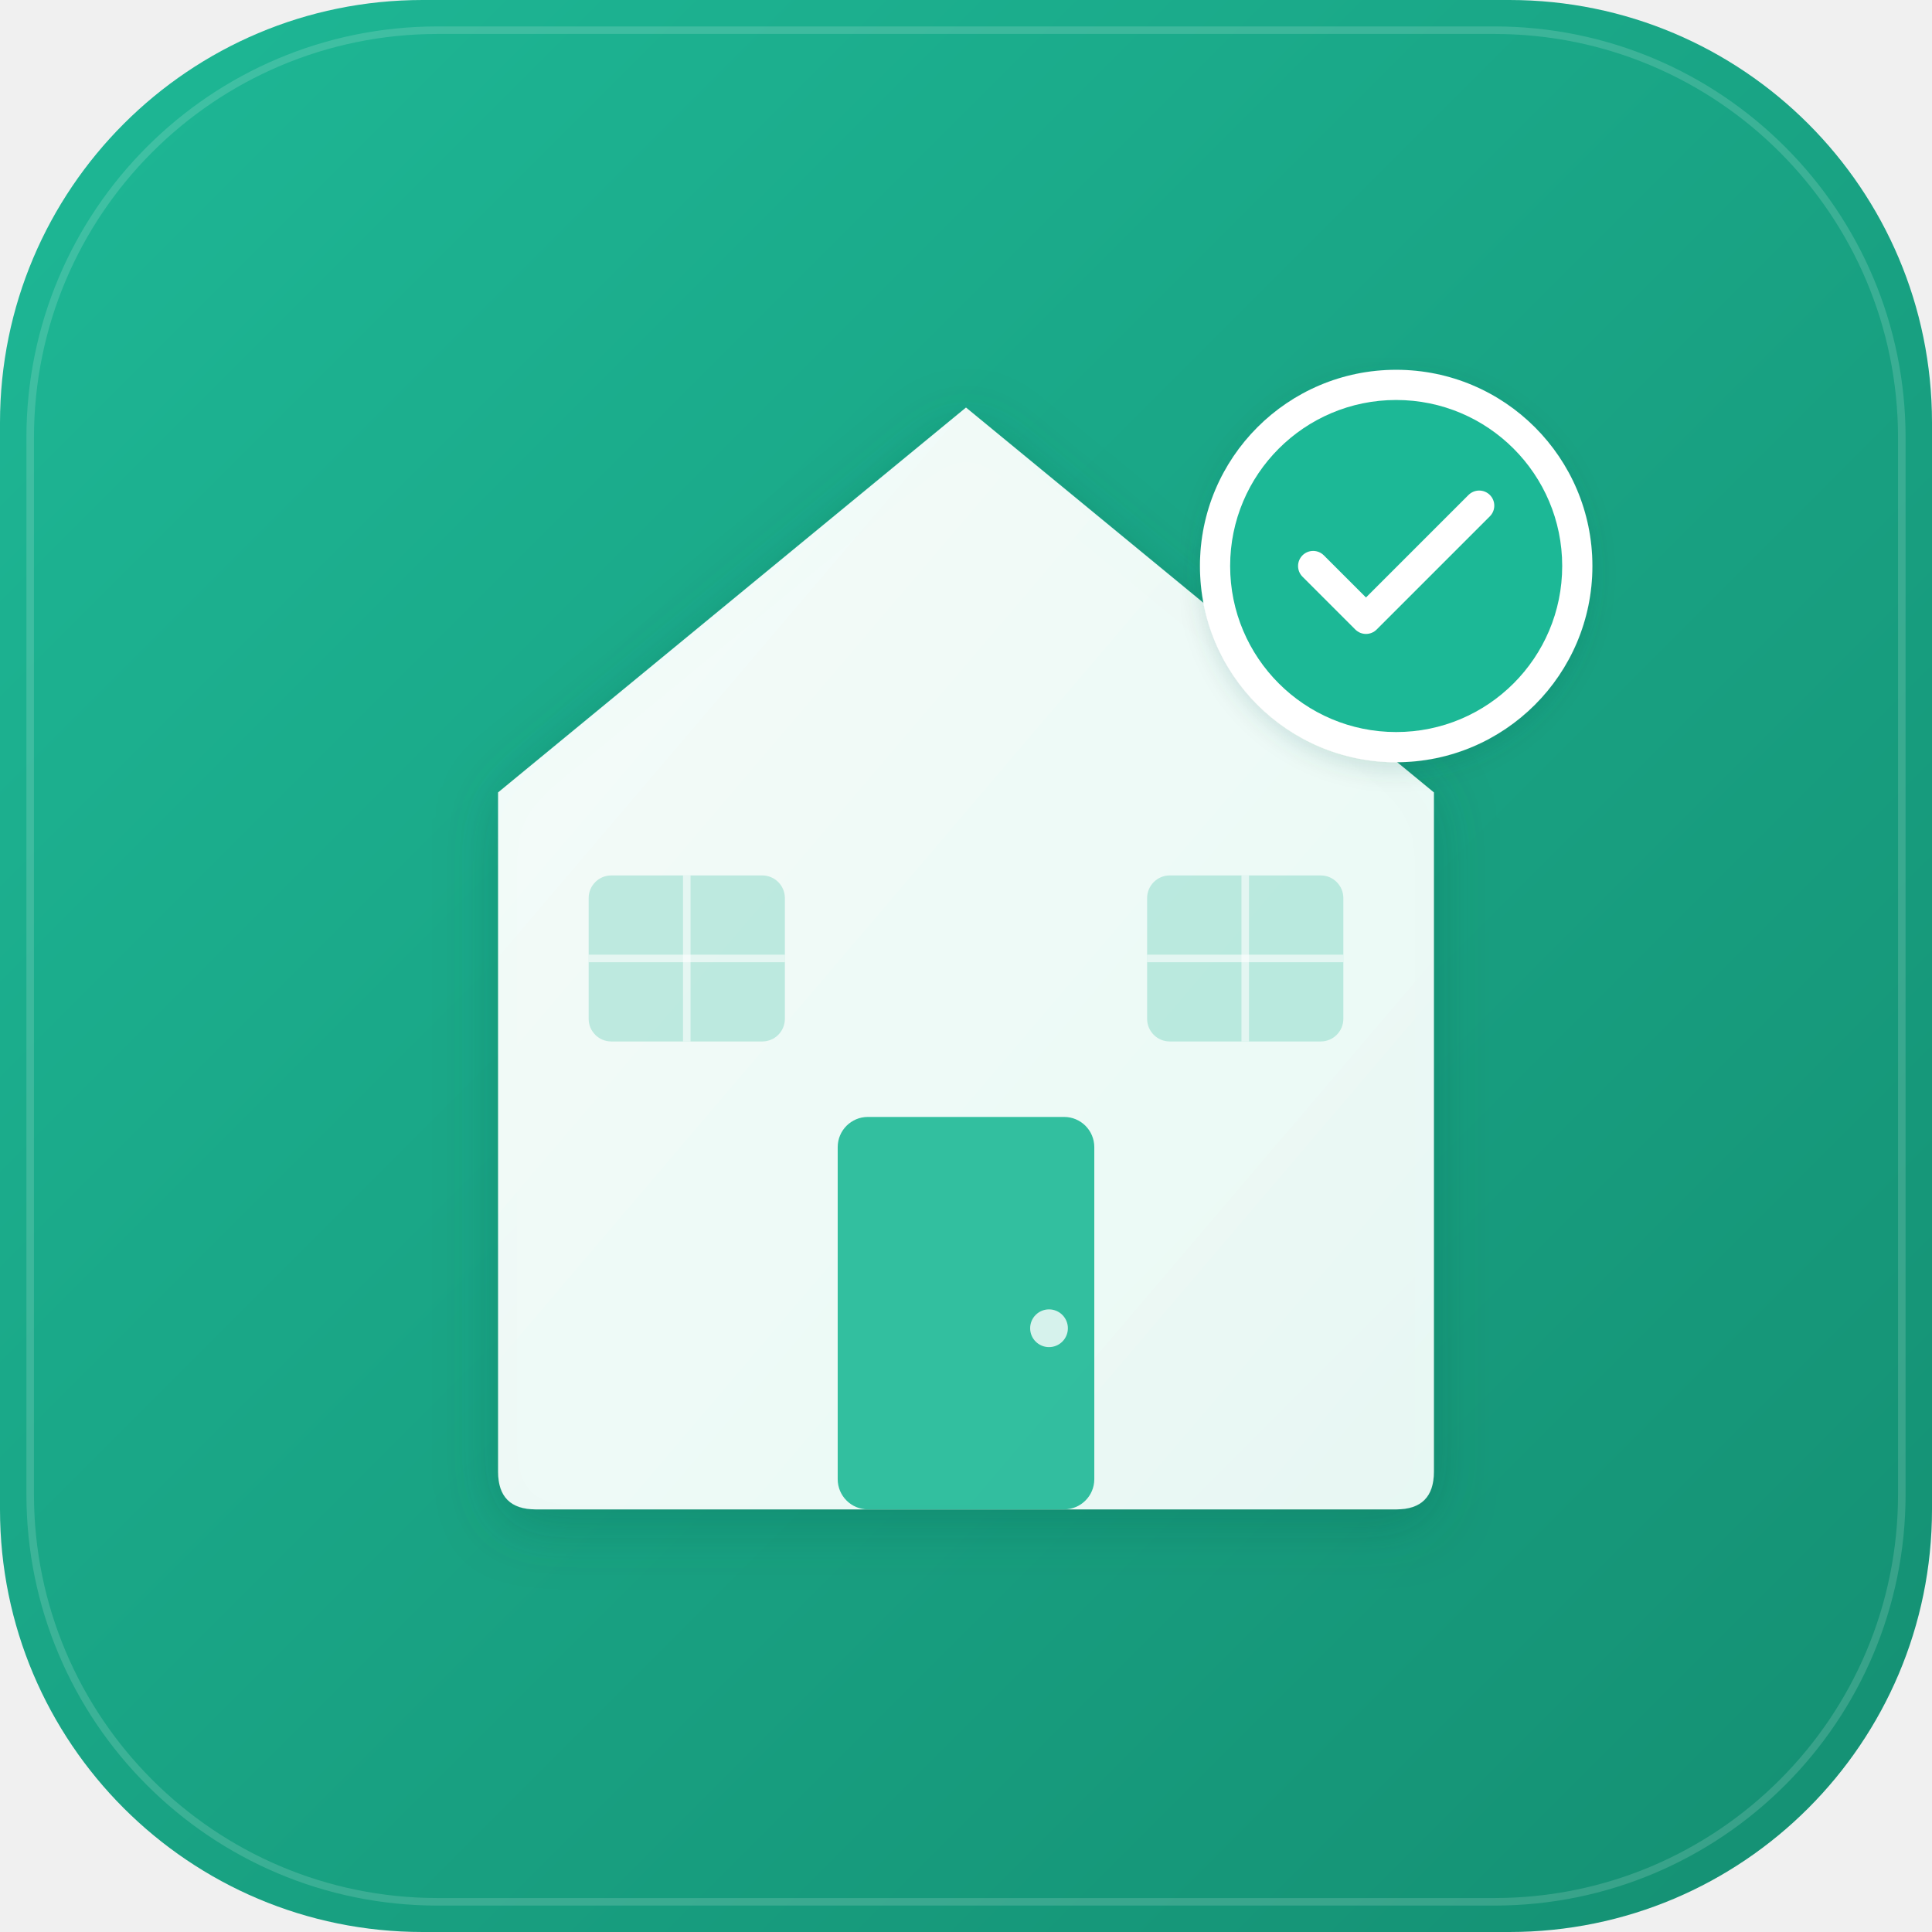
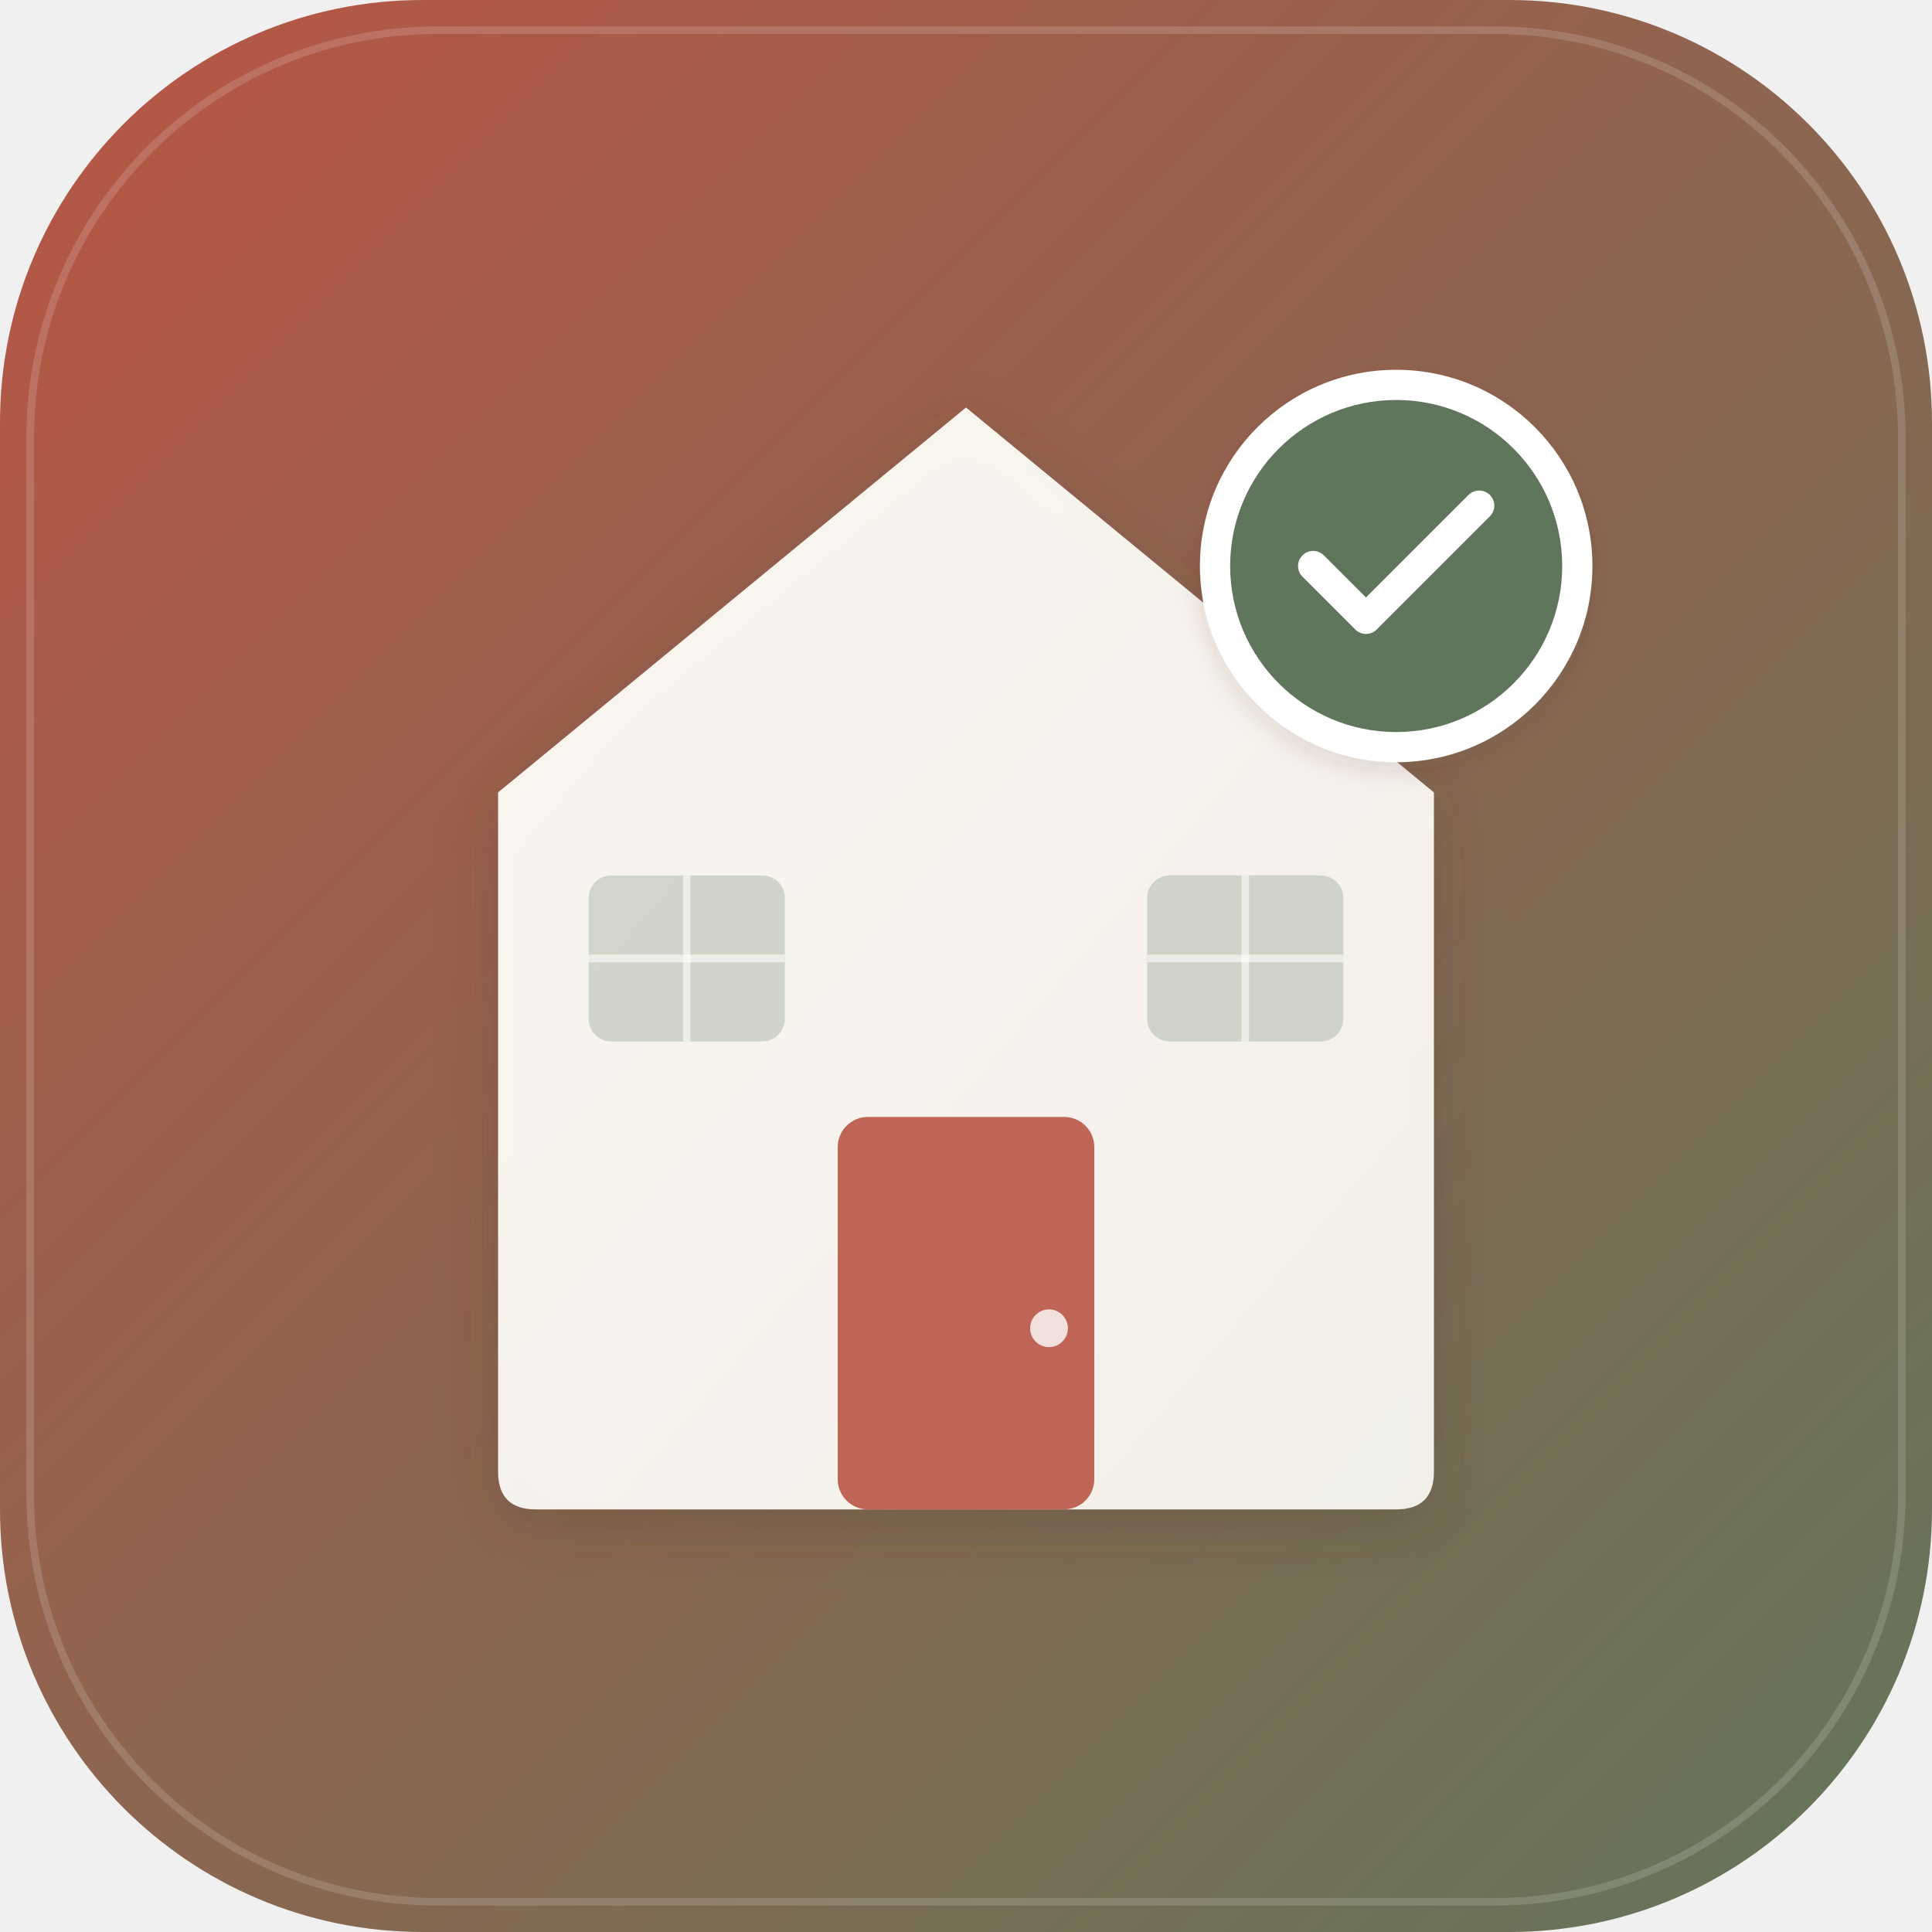
<svg xmlns="http://www.w3.org/2000/svg" viewBox="0 0 512 512" width="512" height="512">
  <defs>
    <linearGradient id="bg" x1="0%" y1="0%" x2="100%" y2="100%">
-       <stop offset="0%" style="stop-color:#1EB896" />
-       <stop offset="100%" style="stop-color:#148F72" />
+       <stop offset="0%" style="stop-color:#B95545" />
+       <stop offset="100%" style="stop-color:#61765B" />
    </linearGradient>
    <linearGradient id="house" x1="0%" y1="0%" x2="100%" y2="100%">
-       <stop offset="0%" style="stop-color:#FFFFFF" />
-       <stop offset="100%" style="stop-color:#F0FDF9" />
+       <stop offset="0%" style="stop-color:#FFFDF9" />
+       <stop offset="100%" style="stop-color:#F8F5EF" />
    </linearGradient>
    <filter id="shadow" x="-10%" y="-10%" width="130%" height="130%">
-       <feDropShadow dx="0" dy="4" stdDeviation="8" flood-color="#0D5C4A" flood-opacity="0.3" />
+       <feDropShadow dx="0" dy="4" stdDeviation="8" flood-color="#4A3830" flood-opacity="0.3" />
    </filter>
    <filter id="innerShadow" x="-5%" y="-5%" width="115%" height="115%">
-       <feDropShadow dx="0" dy="2" stdDeviation="3" flood-color="#0D5C4A" flood-opacity="0.15" />
+       <feDropShadow dx="0" dy="2" stdDeviation="3" flood-color="#4A3830" flood-opacity="0.15" />
    </filter>
  </defs>
  <rect width="512" height="512" rx="112" ry="112" fill="url(#bg)" />
  <rect x="8" y="8" width="496" height="496" rx="108" ry="108" fill="none" stroke="rgba(255,255,255,0.15)" stroke-width="2" />
  <g filter="url(#shadow)">
    <path d="M256 108 L380 210 L380 390 Q380 400 370 400 L142 400 Q132 400 132 390 L132 210 Z" fill="url(#house)" opacity="0.95" />
  </g>
-   <rect x="222" y="296" width="68" height="104" rx="8" fill="#1EB896" opacity="0.9" />
+   <rect x="222" y="296" width="68" height="104" rx="8" fill="#B95545" opacity="0.9" />
  <circle cx="278" cy="352" r="5" fill="white" opacity="0.8" />
-   <rect x="156" y="232" width="52" height="44" rx="6" fill="#1EB896" opacity="0.25" />
+   <rect x="156" y="232" width="52" height="44" rx="6" fill="#61765B" opacity="0.25" />
  <line x1="182" y1="232" x2="182" y2="276" stroke="white" stroke-width="2" opacity="0.6" />
  <line x1="156" y1="254" x2="208" y2="254" stroke="white" stroke-width="2" opacity="0.6" />
-   <rect x="304" y="232" width="52" height="44" rx="6" fill="#1EB896" opacity="0.25" />
+   <rect x="304" y="232" width="52" height="44" rx="6" fill="#61765B" opacity="0.25" />
  <line x1="330" y1="232" x2="330" y2="276" stroke="white" stroke-width="2" opacity="0.6" />
  <line x1="304" y1="254" x2="356" y2="254" stroke="white" stroke-width="2" opacity="0.6" />
  <g filter="url(#innerShadow)">
    <circle cx="370" cy="150" r="52" fill="white" />
-     <circle cx="370" cy="150" r="44" fill="#1EB896" />
+     <circle cx="370" cy="150" r="44" fill="#61765B" />
    <path d="M348 150 L362 164 L392 134" fill="none" stroke="white" stroke-width="8" stroke-linecap="round" stroke-linejoin="round" />
  </g>
</svg>
